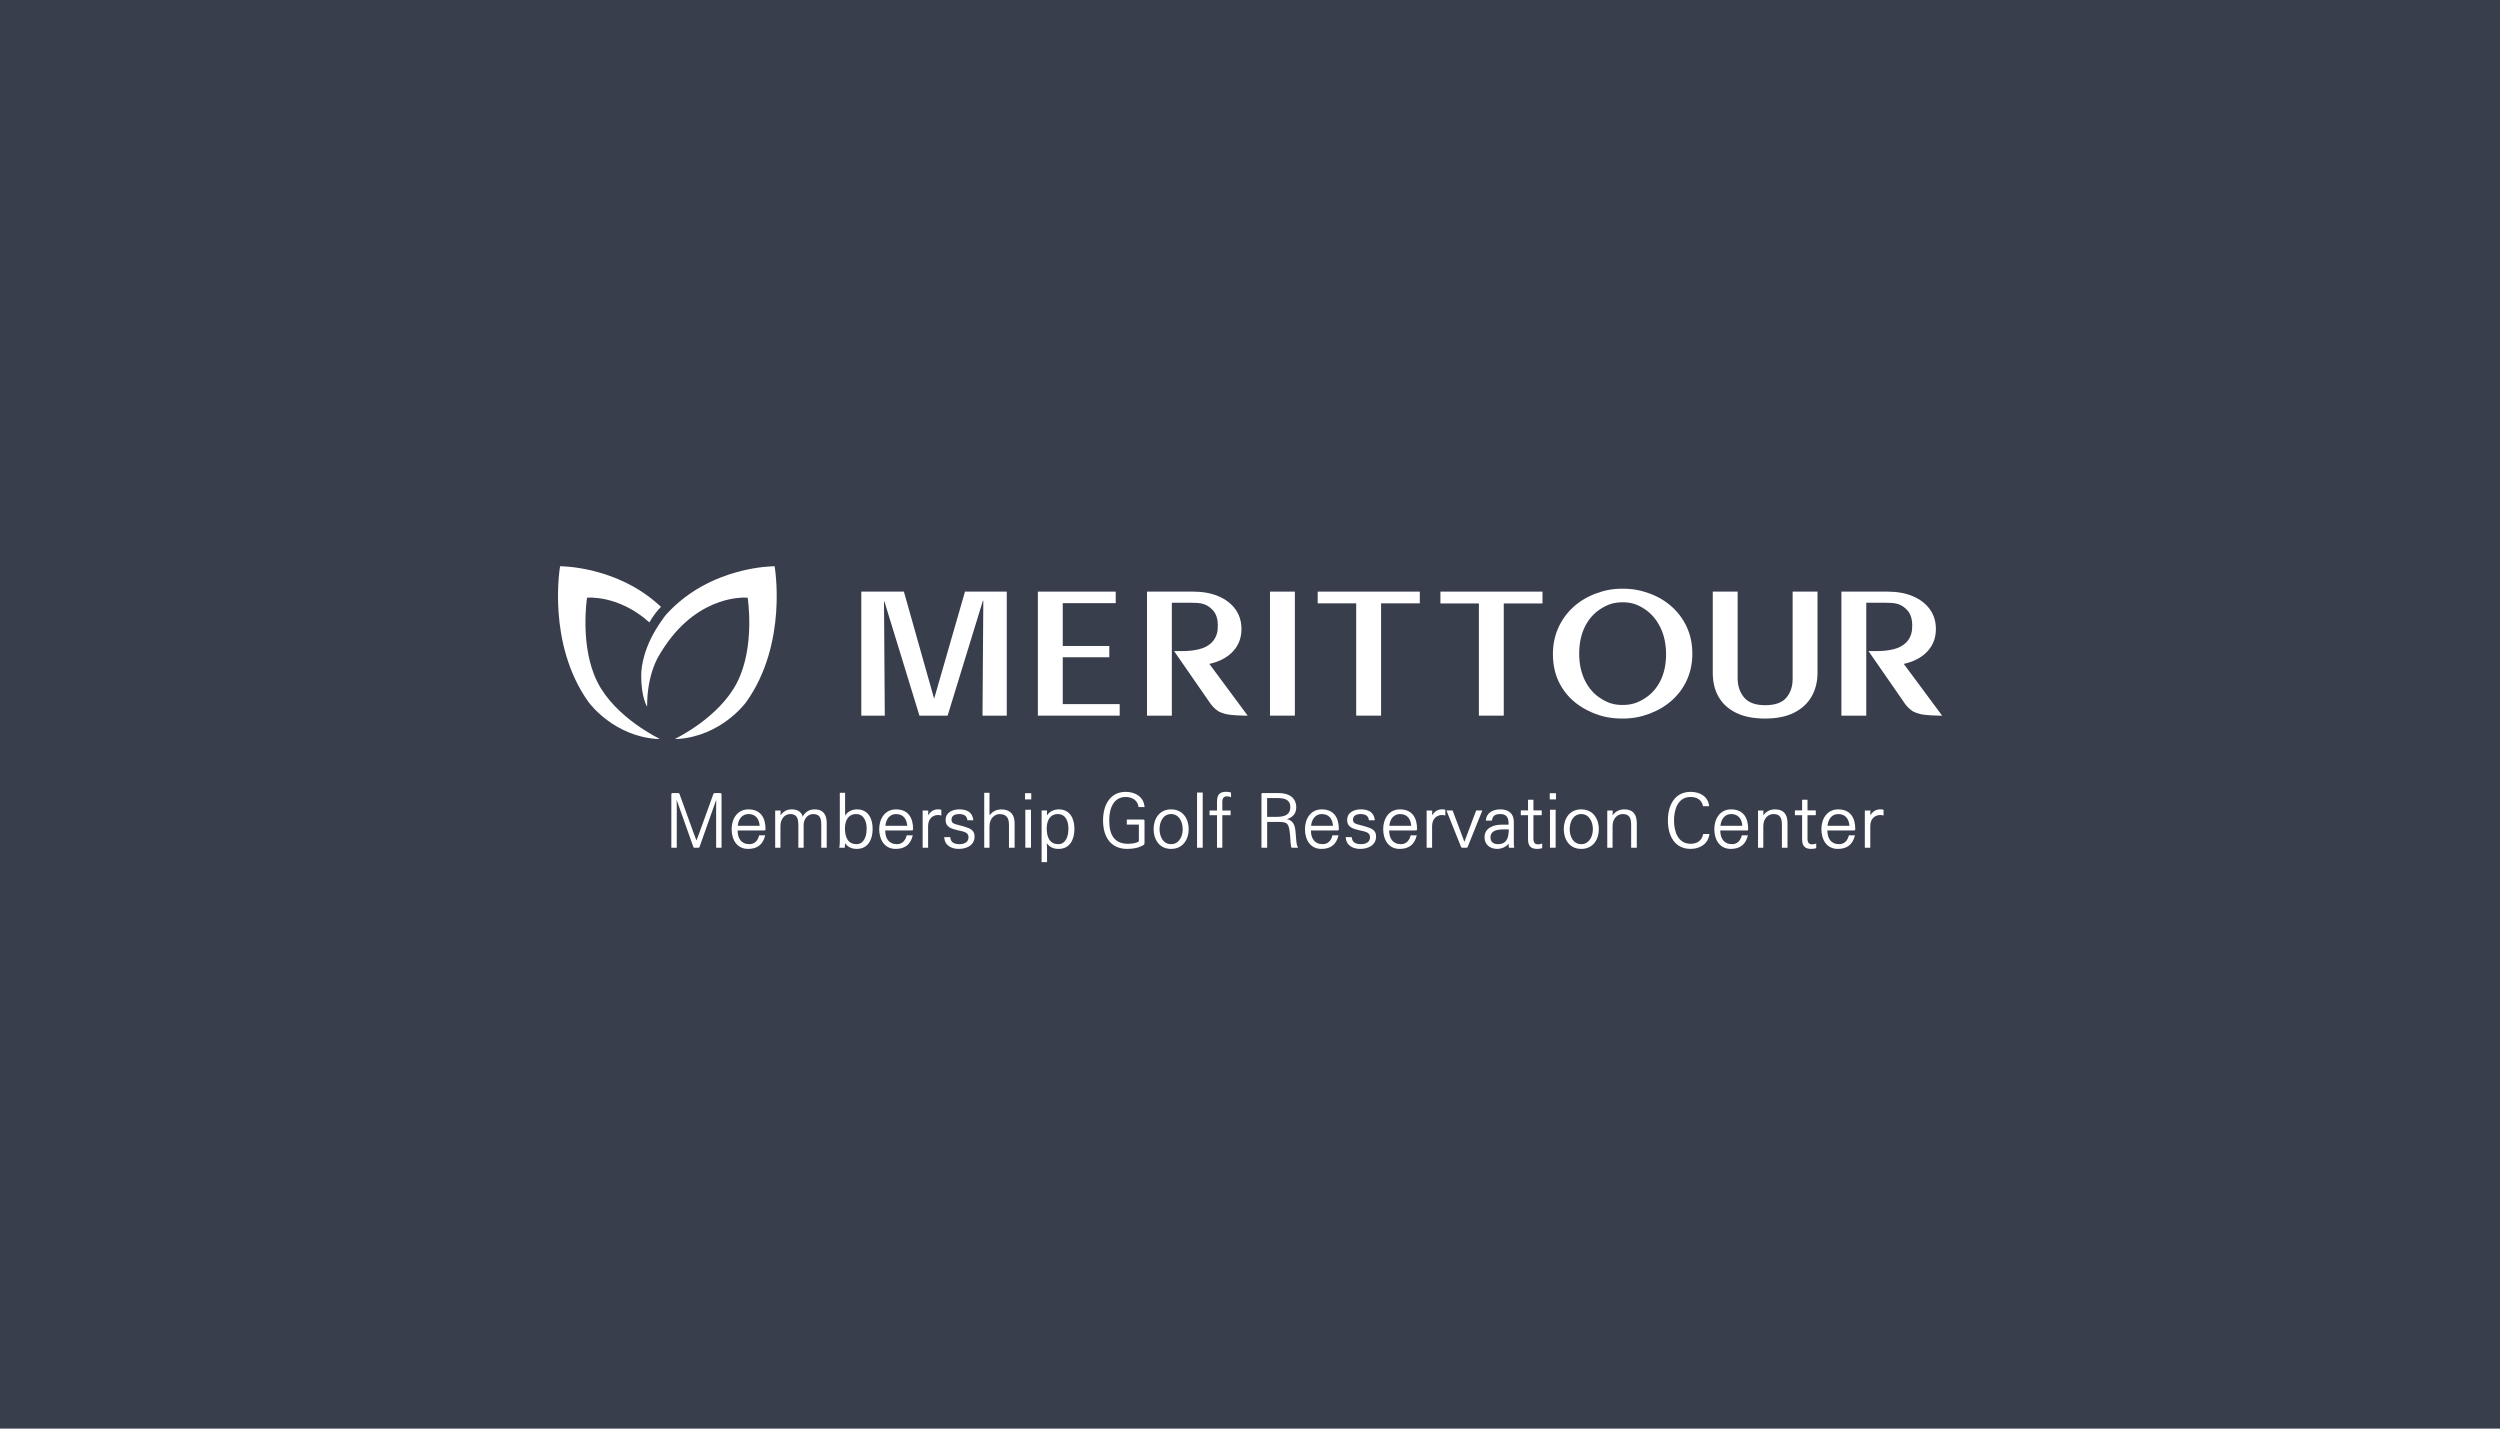
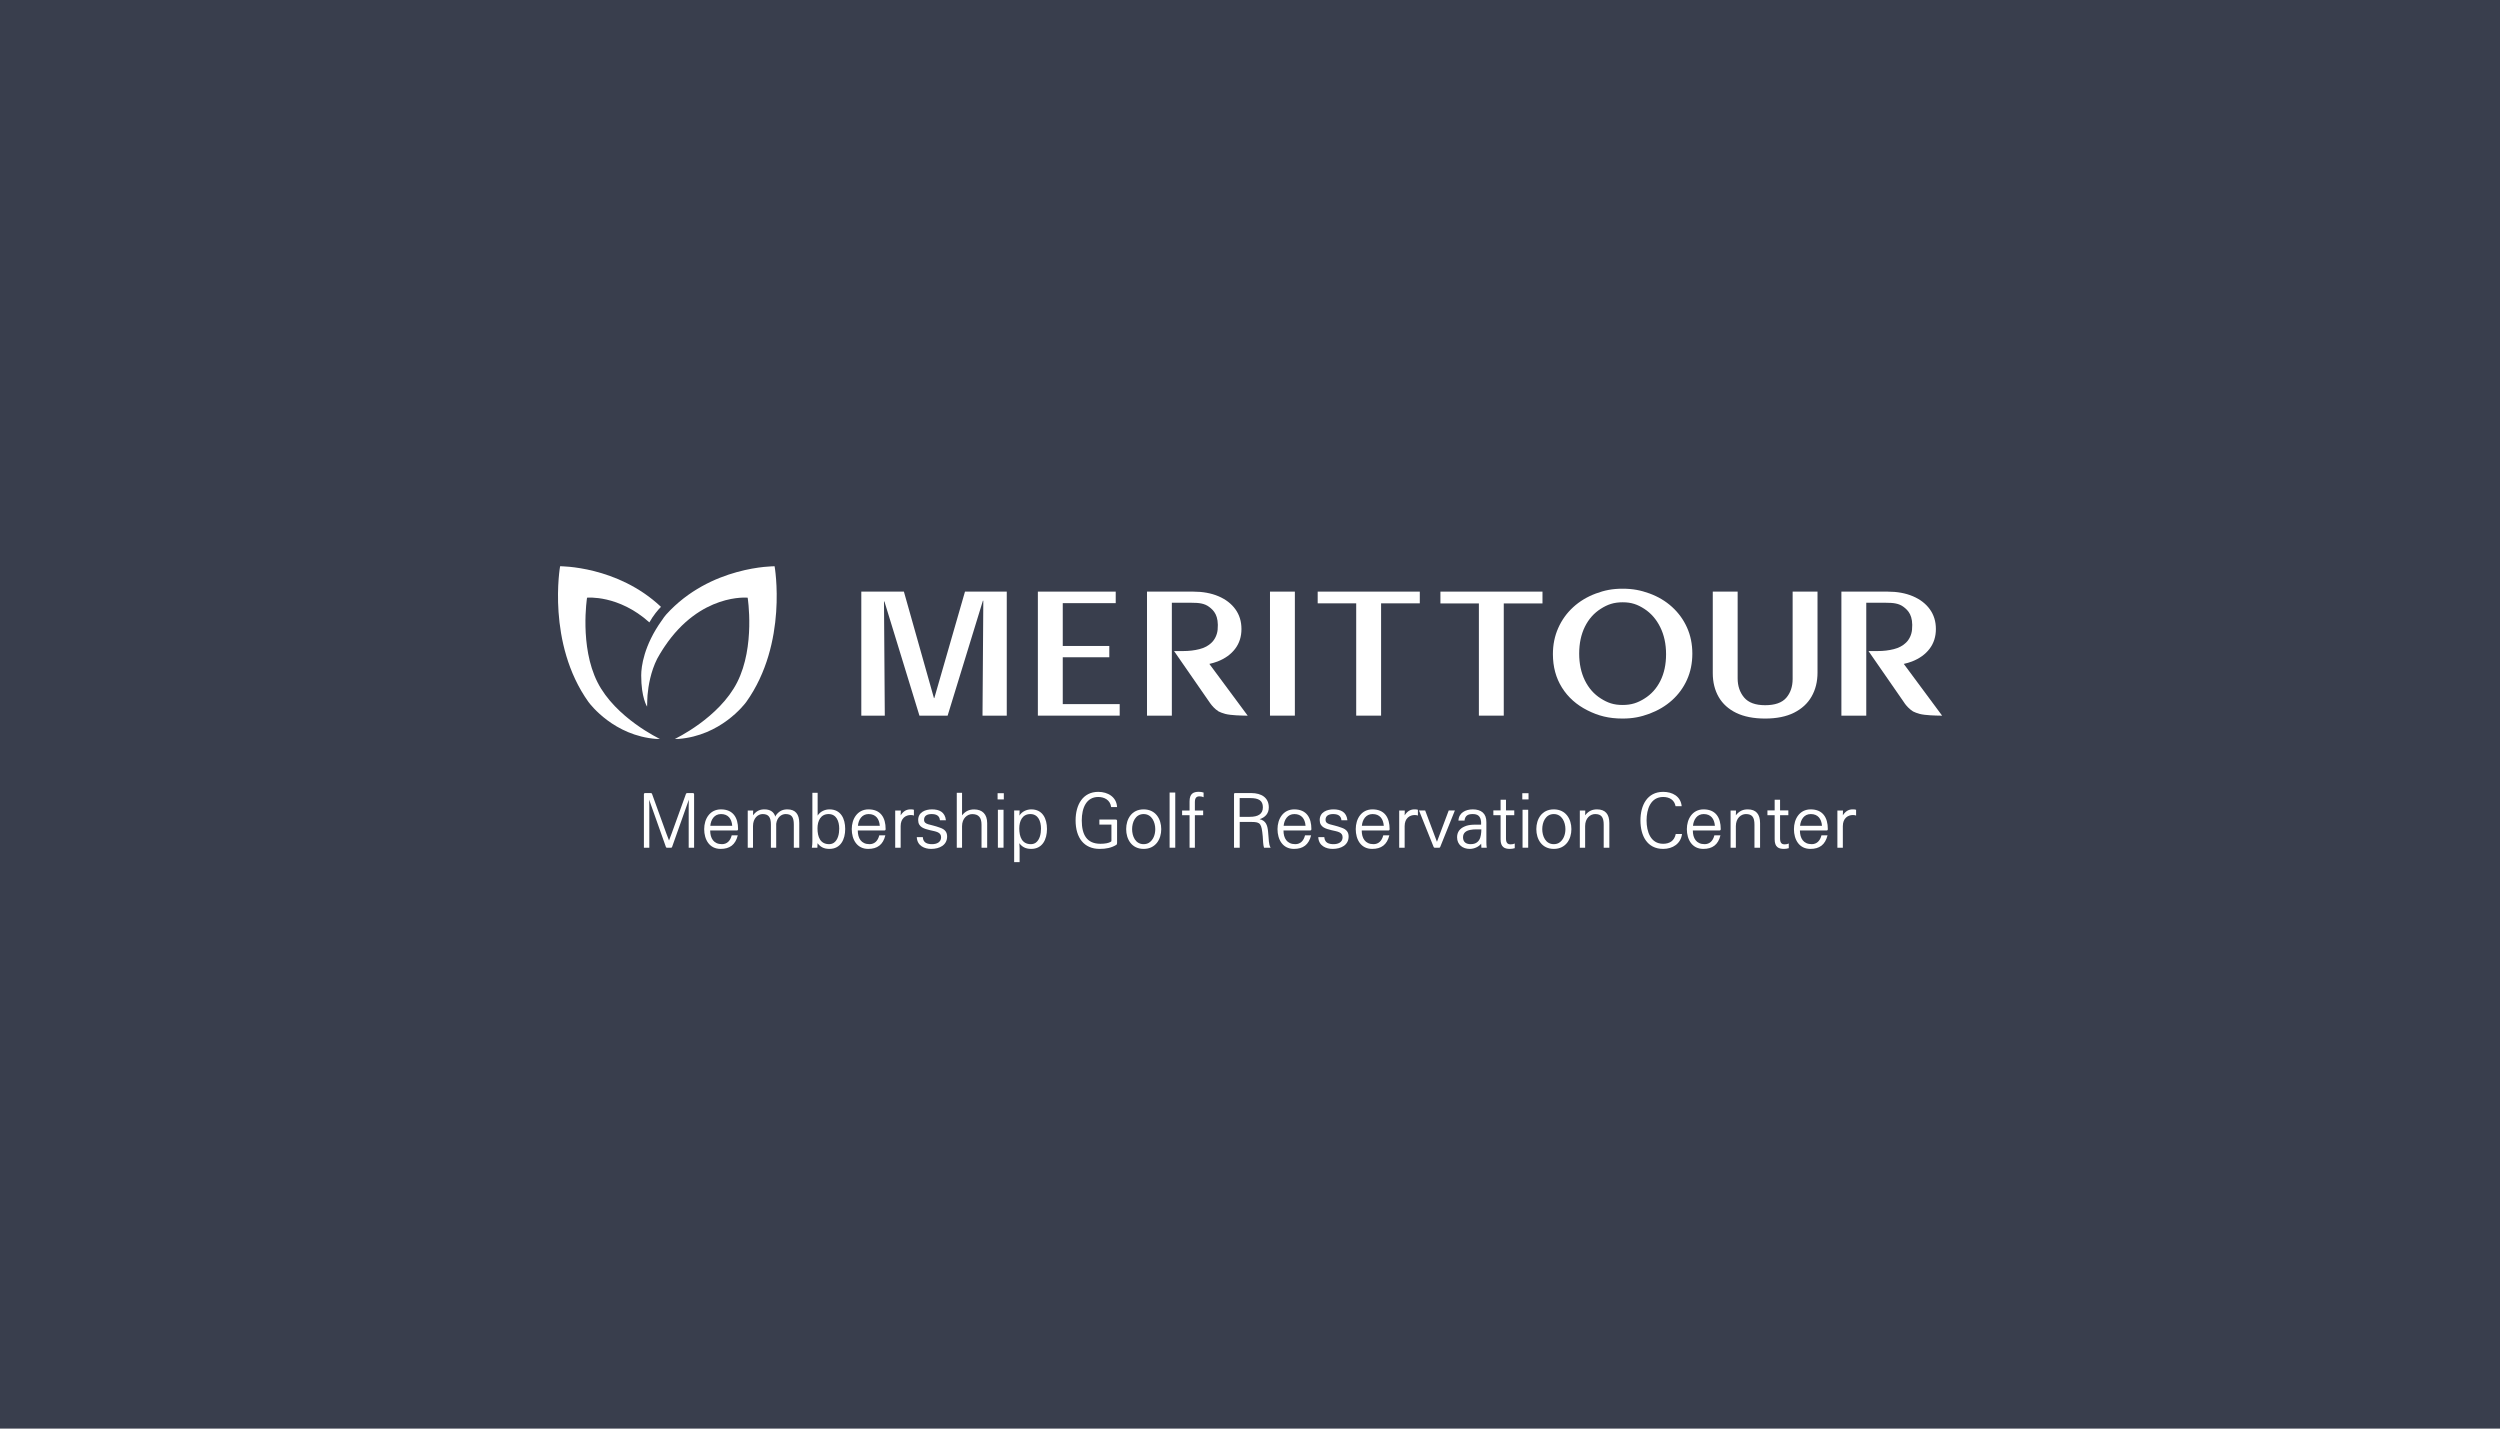
<svg xmlns="http://www.w3.org/2000/svg" width="700mm" height="400mm" viewBox="0 0 700 400">
  <rect width="700" height="400" fill="#393E4D" />
  <g id="logo" transform="translate(-79.1976,-55.9971) scale(3.429785)">
    <path fill-rule="nonzero" fill="#FFFFFF" d="M 99.367 73.316 L 99.336 73.316 L 96.883 64.625 L 93.406 64.625 L 93.406 74.75 L 95.324 74.75 L 95.258 65.43 L 95.293 65.43 L 98.152 74.75 L 100.453 74.75 L 103.332 65.371 L 103.367 65.371 L 103.301 74.75 L 105.281 74.75 L 105.281 64.625 L 101.871 64.625 Z M 99.367 73.316 " />
    <path fill-rule="nonzero" fill="#FFFFFF" d="M 109.852 69.984 L 113.652 69.984 L 113.652 69.062 L 109.852 69.062 L 109.852 65.566 L 114.176 65.566 L 114.176 64.625 L 107.82 64.625 L 107.82 74.75 L 114.5 74.75 L 114.5 73.809 L 109.852 73.809 Z M 109.852 69.984 " />
    <path fill-rule="nonzero" fill="#FFFFFF" d="M 126.77 74.75 L 128.801 74.75 L 128.801 64.625 L 126.77 64.625 Z M 126.77 74.75 " />
    <path fill-rule="nonzero" fill="#FFFFFF" d="M 130.664 65.582 L 133.809 65.582 L 133.809 74.75 L 135.84 74.75 L 135.84 65.582 L 139 65.582 L 139 64.625 L 130.664 64.625 Z M 130.664 65.582 " />
    <path fill-rule="nonzero" fill="#FFFFFF" d="M 140.684 65.59 L 143.824 65.59 L 143.824 74.75 L 145.855 74.75 L 145.855 65.59 L 149.016 65.59 L 149.016 64.625 L 140.684 64.625 Z M 140.684 65.59 " />
    <path fill-rule="nonzero" fill="#FFFFFF" d="M 158.637 71.918 C 158.328 72.535 157.891 73.016 157.336 73.359 C 156.777 73.707 156.281 73.879 155.551 73.879 C 154.828 73.879 154.336 73.703 153.781 73.352 C 153.223 73 152.789 72.508 152.477 71.875 C 152.168 71.238 152.012 70.512 152.012 69.688 C 152.012 68.852 152.168 68.121 152.477 67.492 C 152.789 66.863 153.223 66.375 153.781 66.023 C 154.336 65.672 154.836 65.496 155.566 65.496 C 156.285 65.496 156.777 65.676 157.328 66.031 C 157.879 66.387 158.312 66.887 158.629 67.527 C 158.945 68.164 159.105 68.902 159.105 69.738 C 159.105 70.57 158.949 71.297 158.637 71.918 M 159.594 65.875 C 159.07 65.398 158.453 65.031 157.746 64.773 C 157.035 64.516 156.402 64.387 155.551 64.387 C 154.707 64.387 154.078 64.52 153.371 64.781 C 152.66 65.047 152.043 65.418 151.52 65.898 C 150.996 66.379 150.59 66.945 150.301 67.598 C 150.012 68.246 149.867 68.957 149.867 69.73 C 149.867 70.766 150.113 71.676 150.609 72.465 C 151.105 73.254 151.797 73.871 152.684 74.316 C 153.566 74.762 154.426 74.988 155.551 74.988 C 156.402 74.988 157.035 74.855 157.746 74.594 C 158.453 74.328 159.07 73.965 159.594 73.492 C 160.117 73.02 160.527 72.461 160.816 71.816 C 161.105 71.172 161.25 70.461 161.25 69.688 C 161.25 68.914 161.105 68.203 160.816 67.559 C 160.527 66.914 160.117 66.352 159.594 65.875 " />
    <path fill-rule="nonzero" fill="#FFFFFF" d="M 169.438 71.754 C 169.438 72.379 169.262 72.895 168.914 73.297 C 168.562 73.699 167.988 73.898 167.191 73.898 C 166.406 73.898 165.836 73.691 165.48 73.273 C 165.129 72.855 164.949 72.336 164.949 71.711 L 164.949 64.625 L 162.918 64.625 L 162.918 71.281 C 162.918 72.023 163.082 72.676 163.402 73.23 C 163.723 73.785 164.203 74.219 164.836 74.527 C 165.469 74.832 166.254 74.988 167.191 74.988 C 168.133 74.988 168.918 74.828 169.551 74.512 C 170.184 74.191 170.664 73.754 170.984 73.191 C 171.305 72.633 171.469 71.98 171.469 71.234 L 171.469 64.625 L 169.438 64.625 Z M 169.438 71.754 " />
    <path fill-rule="nonzero" fill="#FFFFFF" d="M 122.492 70.328 C 123.105 70.09 123.582 69.746 123.926 69.293 C 124.27 68.84 124.441 68.301 124.441 67.676 C 124.441 67.062 124.277 66.527 123.949 66.07 C 123.621 65.613 123.16 65.258 122.566 65.004 C 121.973 64.75 121.281 64.625 120.496 64.625 L 116.73 64.625 L 116.73 74.75 L 118.758 74.75 L 118.758 65.535 L 120.379 65.535 C 120.961 65.535 121.418 65.582 121.801 65.871 C 122.184 66.16 122.605 66.574 122.496 67.742 C 122.453 68.156 122.266 68.535 122.008 68.785 C 121.754 69.039 121.418 69.219 121.012 69.32 C 120.602 69.426 120.16 69.477 119.691 69.477 L 118.938 69.477 L 121.824 73.645 L 121.918 73.777 C 122.035 73.934 122.254 74.203 122.574 74.406 C 122.719 74.477 122.898 74.551 123.121 74.609 C 123.574 74.73 124.461 74.746 124.805 74.75 L 124.949 74.75 L 121.82 70.527 C 122.055 70.473 122.281 70.41 122.492 70.328 " />
    <path fill-rule="nonzero" fill="#FFFFFF" d="M 86.328 62.555 C 86.328 62.555 81.09 62.504 77.48 66.492 C 77.359 66.625 77.238 66.797 77.117 66.984 L 77.121 66.973 C 75.652 69.027 75.438 70.758 75.438 71.461 C 75.434 73.289 75.918 74.016 75.918 74.016 C 75.922 73.691 75.938 73.375 75.953 73.086 C 76.02 72.312 76.211 71.168 76.738 70.113 C 76.895 69.832 77.051 69.562 77.215 69.312 C 77.258 69.246 77.309 69.176 77.344 69.117 C 80.289 64.727 84.129 65.121 84.129 65.121 C 84.129 65.121 84.758 69.09 83.277 72.02 C 81.801 74.945 78.184 76.652 78.184 76.652 L 78.477 76.652 C 81.918 76.387 83.852 73.852 84.012 73.637 C 87.441 68.832 86.328 62.555 86.328 62.555 " />
    <path fill-rule="nonzero" fill="#FFFFFF" d="M 71.867 72.02 C 70.391 69.09 71.016 65.121 71.016 65.121 C 71.016 65.121 73.566 64.859 76.105 67.137 C 76.434 66.551 76.805 66.121 77.051 65.867 C 73.492 62.512 68.816 62.555 68.816 62.555 C 68.816 62.555 67.707 68.832 71.133 73.637 C 71.293 73.852 73.23 76.387 76.668 76.652 L 76.965 76.652 C 76.965 76.652 73.344 74.945 71.867 72.02 " />
    <path fill-rule="nonzero" fill="#FFFFFF" d="M 179.184 70.328 C 179.793 70.09 180.273 69.746 180.617 69.293 C 180.961 68.84 181.133 68.301 181.133 67.676 C 181.133 67.062 180.969 66.527 180.641 66.07 C 180.312 65.613 179.852 65.258 179.258 65.004 C 178.664 64.75 177.973 64.625 177.184 64.625 L 173.418 64.625 L 173.418 74.75 L 175.449 74.75 L 175.449 65.535 L 177.07 65.535 C 177.648 65.535 178.109 65.582 178.492 65.871 C 178.871 66.16 179.297 66.574 179.184 67.742 C 179.145 68.156 178.957 68.535 178.699 68.785 C 178.441 69.039 178.109 69.219 177.703 69.32 C 177.293 69.426 176.852 69.477 176.383 69.477 L 175.629 69.477 L 178.516 73.645 L 178.605 73.777 C 178.723 73.934 178.945 74.203 179.266 74.406 C 179.41 74.477 179.59 74.551 179.812 74.609 C 180.266 74.73 181.152 74.746 181.496 74.75 L 181.641 74.75 L 178.512 70.527 C 178.746 70.473 178.973 70.41 179.184 70.328 " />
  </g>
-   <g id="slogan" transform="translate(-79.1976,-203.3838) scale(3.429785)">
+   <g id="slogan" transform="translate(-86.8823,-203.3838) scale(3.429785)">
    <path fill-rule="nonzero" fill="#FFFFFF" d="M 81.996 128.508 L 81.555 128.508 L 81.555 125.137 L 81.566 124.586 L 80.199 128.445 C 80.188 128.488 80.156 128.508 80.102 128.508 L 79.785 128.508 C 79.738 128.508 79.707 128.488 79.695 128.445 L 78.328 124.59 L 78.34 125.141 L 78.34 128.508 L 77.898 128.508 L 77.898 124.156 C 77.898 124.078 77.934 124.043 78 124.043 L 78.445 124.043 C 78.516 124.043 78.551 124.066 78.566 124.121 L 79.719 127.312 L 79.949 127.914 L 80.176 127.312 L 81.328 124.121 C 81.348 124.066 81.383 124.043 81.449 124.043 L 81.895 124.043 C 81.961 124.043 81.996 124.078 81.996 124.156 Z M 81.996 128.508 " />
    <path fill-rule="nonzero" fill="#FFFFFF" d="M 85.109 126.715 C 85.066 126.141 84.773 125.758 84.195 125.758 C 83.648 125.758 83.367 126.207 83.32 126.715 Z M 85.562 127.496 C 85.371 128.266 84.906 128.602 84.16 128.602 C 83.242 128.602 82.82 127.836 82.82 126.988 C 82.82 126.152 83.281 125.375 84.188 125.375 C 85.18 125.375 85.586 126.051 85.586 126.984 C 85.586 127.059 85.551 127.098 85.484 127.098 L 83.309 127.098 C 83.309 127.723 83.586 128.215 84.273 128.215 C 84.676 128.215 84.953 127.949 85.066 127.496 Z M 85.562 127.496 " />
    <path fill-rule="nonzero" fill="#FFFFFF" d="M 90.582 128.508 L 90.137 128.508 L 90.137 126.617 C 90.137 126.02 89.969 125.758 89.465 125.758 C 89.125 125.758 88.766 126.027 88.699 126.551 L 88.699 128.508 L 88.266 128.508 L 88.266 126.617 C 88.266 126.02 88.078 125.758 87.594 125.758 C 87.207 125.758 86.805 126.094 86.805 126.742 L 86.805 128.508 L 86.375 128.508 L 86.375 125.469 L 86.82 125.469 L 86.805 125.859 C 87.086 125.5 87.355 125.375 87.738 125.375 C 88.203 125.375 88.504 125.57 88.629 125.969 L 88.676 125.859 C 88.945 125.5 89.234 125.375 89.613 125.375 C 90.266 125.375 90.582 125.77 90.582 126.492 Z M 90.582 128.508 " />
    <path fill-rule="nonzero" fill="#FFFFFF" d="M 93.844 126.945 C 93.844 126.332 93.605 125.758 92.977 125.758 C 92.328 125.758 92.07 126.309 92.07 126.93 C 92.07 127.629 92.301 128.215 93.02 128.215 C 93.168 128.215 93.305 128.172 93.418 128.094 C 93.738 127.855 93.844 127.391 93.844 126.945 M 92.059 128.508 L 91.609 128.508 C 91.641 128.363 91.652 128.129 91.652 127.969 L 91.652 124.02 L 92.082 124.02 L 92.082 125.883 C 92.289 125.543 92.684 125.375 93.051 125.375 C 93.977 125.375 94.332 126.133 94.332 126.977 C 94.332 127.832 93.957 128.602 93.043 128.602 C 92.559 128.602 92.289 128.418 92.074 128.137 Z M 92.059 128.508 " />
    <path fill-rule="nonzero" fill="#FFFFFF" d="M 97.156 126.715 C 97.113 126.141 96.82 125.758 96.242 125.758 C 95.699 125.758 95.418 126.207 95.371 126.715 Z M 97.609 127.496 C 97.422 128.266 96.953 128.602 96.207 128.602 C 95.293 128.602 94.867 127.836 94.867 126.988 C 94.867 126.152 95.328 125.375 96.238 125.375 C 97.227 125.375 97.633 126.051 97.633 126.984 C 97.633 127.059 97.598 127.098 97.531 127.098 L 95.359 127.098 C 95.359 127.723 95.633 128.215 96.32 128.215 C 96.727 128.215 97 127.949 97.113 127.496 Z M 97.609 127.496 " />
    <path fill-rule="nonzero" fill="#FFFFFF" d="M 98.859 128.508 L 98.414 128.508 L 98.414 125.469 L 98.875 125.469 L 98.859 125.859 C 99.094 125.5 99.352 125.375 99.66 125.375 C 99.758 125.375 99.875 125.379 99.941 125.406 L 99.941 125.879 C 99.852 125.848 99.793 125.836 99.68 125.836 C 99.277 125.836 98.859 126.094 98.859 126.742 Z M 98.859 128.508 " />
    <path fill-rule="nonzero" fill="#FFFFFF" d="M 102.066 126.266 C 102.035 125.863 101.73 125.758 101.383 125.758 C 101.066 125.758 100.77 125.871 100.77 126.219 C 100.77 126.652 101.254 126.562 102.066 126.867 C 102.496 127.008 102.652 127.25 102.652 127.59 C 102.652 128.293 102.035 128.602 101.348 128.602 C 100.824 128.602 100.207 128.363 100.176 127.641 L 100.668 127.641 C 100.695 128.113 101.043 128.215 101.43 128.215 C 101.797 128.215 102.16 128.062 102.16 127.652 C 102.16 127.223 101.73 127.184 101.254 127.074 C 100.785 126.957 100.289 126.84 100.289 126.246 C 100.289 125.594 100.887 125.375 101.414 125.375 C 102.004 125.375 102.477 125.582 102.555 126.266 Z M 102.066 126.266 " />
    <path fill-rule="nonzero" fill="#FFFFFF" d="M 105.922 128.508 L 105.461 128.508 L 105.461 126.625 C 105.461 126.027 105.211 125.762 104.703 125.762 C 104.301 125.762 103.871 126.098 103.871 126.75 L 103.871 128.508 L 103.441 128.508 L 103.441 124.02 L 103.871 124.02 L 103.871 125.863 C 104.152 125.508 104.469 125.379 104.859 125.379 C 105.535 125.379 105.922 125.777 105.922 126.496 Z M 105.922 128.508 " />
    <path fill-rule="nonzero" fill="#FFFFFF" d="M 107.258 128.504 L 106.797 128.504 L 106.797 125.406 L 107.258 125.406 Z M 107.281 124.562 L 106.773 124.562 L 106.773 124.055 L 107.281 124.055 Z M 107.281 124.562 " />
    <path fill-rule="nonzero" fill="#FFFFFF" d="M 110.316 126.945 C 110.316 126.332 110.078 125.758 109.449 125.758 C 108.801 125.758 108.543 126.309 108.543 126.93 C 108.543 127.629 108.773 128.215 109.492 128.215 C 109.641 128.215 109.777 128.172 109.891 128.094 C 110.211 127.855 110.316 127.391 110.316 126.945 M 108.57 129.68 L 108.125 129.68 L 108.125 125.465 L 108.57 125.465 L 108.555 125.883 C 108.762 125.543 109.156 125.375 109.523 125.375 C 110.449 125.375 110.805 126.133 110.805 126.977 C 110.805 127.832 110.43 128.602 109.516 128.602 C 109.031 128.602 108.762 128.418 108.547 128.137 L 108.57 128.559 Z M 108.57 129.68 " />
    <path fill-rule="nonzero" fill="#FFFFFF" d="M 116.527 128.105 C 116.527 128.203 116.516 128.238 116.449 128.281 C 116.066 128.512 115.637 128.602 115.105 128.602 C 113.832 128.602 113.141 127.695 113.141 126.277 C 113.141 124.988 113.738 123.945 114.992 123.945 C 115.77 123.945 116.48 124.359 116.527 125.184 L 116.043 125.184 C 115.969 124.609 115.488 124.363 114.992 124.363 C 114.02 124.363 113.645 125.254 113.645 126.277 C 113.645 127.461 114.07 128.184 115.172 128.184 C 115.531 128.184 115.852 128.129 116.02 128.016 C 116.051 128 116.066 127.98 116.066 127.926 L 116.066 126.617 L 115.082 126.617 L 115.082 126.207 L 116.414 126.207 C 116.492 126.207 116.527 126.242 116.527 126.32 Z M 116.527 128.105 " />
    <path fill-rule="nonzero" fill="#FFFFFF" d="M 119.645 126.988 C 119.645 126.422 119.363 125.758 118.695 125.758 C 118.023 125.758 117.754 126.422 117.754 126.988 C 117.754 127.562 118.023 128.215 118.695 128.215 C 118.859 128.215 119.004 128.176 119.125 128.105 C 119.484 127.875 119.645 127.441 119.645 126.988 M 118.695 128.602 C 117.715 128.602 117.27 127.805 117.27 126.988 C 117.27 126.168 117.715 125.375 118.695 125.375 C 119.68 125.375 120.133 126.168 120.133 126.988 C 120.133 127.395 120.02 127.801 119.781 128.105 C 119.547 128.398 119.195 128.602 118.695 128.602 " />
    <path fill-rule="nonzero" fill="#FFFFFF" d="M 121.277 128.504 L 120.816 128.504 L 120.816 124 L 121.277 124 Z M 121.277 128.504 " />
    <path fill-rule="nonzero" fill="#FFFFFF" d="M 122.879 128.508 L 122.445 128.508 L 122.445 125.848 L 121.836 125.848 L 121.836 125.469 L 122.445 125.469 L 122.445 124.723 C 122.445 124.086 122.762 123.941 123.195 123.941 C 123.324 123.941 123.465 123.957 123.59 124 L 123.59 124.383 C 123.488 124.336 123.398 124.312 123.258 124.312 C 123.035 124.312 122.879 124.406 122.879 124.781 L 122.879 125.469 L 123.555 125.469 L 123.555 125.848 L 122.879 125.848 Z M 122.879 128.508 " />
    <path fill-rule="nonzero" fill="#FFFFFF" d="M 127.359 125.984 C 128.035 125.984 128.43 125.758 128.43 125.207 C 128.43 124.656 128.094 124.453 127.395 124.453 L 126.535 124.453 L 126.535 125.984 Z M 128.523 128.504 C 128.445 128.27 128.441 127.879 128.418 127.566 C 128.32 126.559 128.25 126.402 127.527 126.402 L 126.539 126.402 L 126.539 128.504 L 126.074 128.504 L 126.074 124.156 C 126.074 124.066 126.094 124.043 126.18 124.043 L 127.477 124.043 C 128.328 124.043 128.914 124.426 128.914 125.215 C 128.914 125.715 128.617 126.027 128.164 126.176 C 128.672 126.289 128.805 126.672 128.852 127.168 C 128.93 127.887 128.887 128.203 129.062 128.504 Z M 128.523 128.504 " />
    <path fill-rule="nonzero" fill="#FFFFFF" d="M 131.914 126.715 C 131.871 126.141 131.578 125.758 131 125.758 C 130.457 125.758 130.176 126.207 130.125 126.715 Z M 132.367 127.496 C 132.176 128.266 131.711 128.602 130.965 128.602 C 130.047 128.602 129.625 127.836 129.625 126.988 C 129.625 126.152 130.086 125.375 130.992 125.375 C 131.984 125.375 132.391 126.051 132.391 126.984 C 132.391 127.059 132.355 127.098 132.289 127.098 L 130.113 127.098 C 130.113 127.723 130.391 128.215 131.078 128.215 C 131.484 128.215 131.758 127.949 131.871 127.496 Z M 132.367 127.496 " />
    <path fill-rule="nonzero" fill="#FFFFFF" d="M 134.844 126.266 C 134.812 125.863 134.508 125.758 134.16 125.758 C 133.848 125.758 133.547 125.871 133.547 126.219 C 133.547 126.652 134.031 126.562 134.844 126.867 C 135.273 127.008 135.43 127.25 135.43 127.59 C 135.43 128.293 134.812 128.602 134.125 128.602 C 133.602 128.602 132.984 128.363 132.953 127.641 L 133.445 127.641 C 133.477 128.113 133.82 128.215 134.211 128.215 C 134.574 128.215 134.938 128.062 134.938 127.652 C 134.938 127.223 134.508 127.184 134.031 127.074 C 133.566 126.957 133.07 126.84 133.07 126.246 C 133.07 125.594 133.668 125.375 134.191 125.375 C 134.785 125.375 135.258 125.582 135.332 126.266 Z M 134.844 126.266 " />
    <path fill-rule="nonzero" fill="#FFFFFF" d="M 138.301 126.715 C 138.258 126.141 137.965 125.758 137.387 125.758 C 136.84 125.758 136.559 126.207 136.512 126.715 Z M 138.754 127.496 C 138.562 128.266 138.098 128.602 137.348 128.602 C 136.434 128.602 136.012 127.836 136.012 126.988 C 136.012 126.152 136.469 125.375 137.379 125.375 C 138.371 125.375 138.777 126.051 138.777 126.984 C 138.777 127.059 138.742 127.098 138.676 127.098 L 136.5 127.098 C 136.5 127.723 136.777 128.215 137.465 128.215 C 137.867 128.215 138.145 127.949 138.258 127.496 Z M 138.754 127.496 " />
    <path fill-rule="nonzero" fill="#FFFFFF" d="M 140.004 128.508 L 139.559 128.508 L 139.559 125.469 L 140.016 125.469 L 140.004 125.859 C 140.238 125.5 140.496 125.375 140.805 125.375 C 140.898 125.375 141.02 125.379 141.086 125.406 L 141.086 125.879 C 140.996 125.848 140.938 125.836 140.824 125.836 C 140.422 125.836 140.004 126.094 140.004 126.742 Z M 140.004 128.508 " />
    <path fill-rule="nonzero" fill="#FFFFFF" d="M 142.906 128.445 C 142.891 128.488 142.863 128.508 142.809 128.508 L 142.469 128.508 C 142.422 128.508 142.391 128.488 142.371 128.445 L 141.176 125.465 L 141.68 125.465 L 142.641 128.023 L 143.602 125.465 L 144.105 125.465 Z M 142.906 128.445 " />
    <path fill-rule="nonzero" fill="#FFFFFF" d="M 146.266 127.012 C 145.809 127.012 144.77 126.906 144.77 127.656 C 144.77 128.066 145.051 128.215 145.391 128.215 C 145.531 128.215 145.645 128.195 145.738 128.16 C 146.043 128.039 146.18 127.781 146.227 127.465 C 146.25 127.316 146.266 127.168 146.266 127.012 M 146.27 128.508 L 146.25 128.176 C 146.078 128.41 145.703 128.602 145.32 128.602 C 144.746 128.602 144.285 128.262 144.285 127.652 C 144.285 127.223 144.512 126.934 144.895 126.773 C 145.297 126.582 145.875 126.625 146.246 126.625 L 146.246 126.402 C 146.203 125.906 145.957 125.758 145.559 125.758 C 145.199 125.758 144.938 125.863 144.891 126.293 L 144.395 126.293 C 144.422 125.656 144.973 125.375 145.566 125.375 C 146.25 125.375 146.684 125.703 146.676 126.422 L 146.676 128.047 C 146.676 128.184 146.684 128.387 146.707 128.508 Z M 146.27 128.508 " />
    <path fill-rule="nonzero" fill="#FFFFFF" d="M 148.992 128.543 C 148.867 128.582 148.723 128.602 148.598 128.602 C 148.16 128.602 147.836 128.457 147.836 127.82 L 147.836 125.848 L 147.246 125.848 L 147.246 125.457 L 147.836 125.457 L 147.836 124.59 L 148.277 124.59 L 148.277 125.457 L 148.953 125.457 L 148.953 125.848 L 148.277 125.848 L 148.277 127.758 C 148.277 128.137 148.434 128.23 148.656 128.23 C 148.801 128.23 148.891 128.207 148.992 128.16 Z M 148.992 128.543 " />
    <path fill-rule="nonzero" fill="#FFFFFF" d="M 150.09 128.504 L 149.629 128.504 L 149.629 125.406 L 150.09 125.406 Z M 150.117 124.562 L 149.609 124.562 L 149.609 124.055 L 150.117 124.055 Z M 150.117 124.562 " />
    <path fill-rule="nonzero" fill="#FFFFFF" d="M 153.129 126.988 C 153.129 126.422 152.848 125.758 152.18 125.758 C 151.508 125.758 151.238 126.422 151.238 126.988 C 151.238 127.562 151.508 128.215 152.18 128.215 C 152.344 128.215 152.488 128.176 152.609 128.105 C 152.965 127.875 153.129 127.441 153.129 126.988 M 152.18 128.602 C 151.199 128.602 150.754 127.805 150.754 126.988 C 150.754 126.168 151.199 125.375 152.18 125.375 C 153.164 125.375 153.617 126.168 153.617 126.988 C 153.617 127.395 153.504 127.801 153.266 128.105 C 153.031 128.398 152.68 128.602 152.18 128.602 " />
    <path fill-rule="nonzero" fill="#FFFFFF" d="M 156.715 128.508 L 156.254 128.508 L 156.254 126.617 C 156.254 126.02 156.062 125.758 155.555 125.758 C 155.156 125.758 154.738 126.094 154.738 126.742 L 154.738 128.508 L 154.305 128.508 L 154.305 125.469 L 154.75 125.469 L 154.738 125.859 C 155.02 125.5 155.324 125.375 155.711 125.375 C 156.387 125.375 156.715 125.77 156.715 126.492 Z M 156.715 128.508 " />
    <path fill-rule="nonzero" fill="#FFFFFF" d="M 162.648 127.383 C 162.551 128.172 161.895 128.602 161.109 128.602 C 159.797 128.602 159.254 127.52 159.254 126.277 C 159.254 125.051 159.801 123.945 161.109 123.945 C 161.859 123.945 162.543 124.305 162.621 125.117 L 162.121 125.117 C 162.031 124.617 161.637 124.363 161.109 124.363 C 160.078 124.363 159.754 125.363 159.754 126.277 C 159.754 127.188 160.078 128.184 161.109 128.184 C 161.613 128.184 162.023 127.957 162.137 127.383 Z M 162.648 127.383 " />
    <path fill-rule="nonzero" fill="#FFFFFF" d="M 165.332 126.715 C 165.289 126.141 164.996 125.758 164.418 125.758 C 163.875 125.758 163.594 126.207 163.543 126.715 Z M 165.785 127.496 C 165.598 128.266 165.129 128.602 164.383 128.602 C 163.469 128.602 163.043 127.836 163.043 126.988 C 163.043 126.152 163.504 125.375 164.41 125.375 C 165.402 125.375 165.809 126.051 165.809 126.984 C 165.809 127.059 165.773 127.098 165.707 127.098 L 163.531 127.098 C 163.531 127.723 163.809 128.215 164.496 128.215 C 164.902 128.215 165.176 127.949 165.289 127.496 Z M 165.785 127.496 " />
    <path fill-rule="nonzero" fill="#FFFFFF" d="M 169.02 128.508 L 168.562 128.508 L 168.562 126.617 C 168.562 126.02 168.371 125.758 167.863 125.758 C 167.461 125.758 167.043 126.094 167.043 126.742 L 167.043 128.508 L 166.613 128.508 L 166.613 125.469 L 167.055 125.469 L 167.043 125.859 C 167.324 125.5 167.629 125.375 168.016 125.375 C 168.691 125.375 169.02 125.77 169.02 126.492 Z M 169.02 128.508 " />
    <path fill-rule="nonzero" fill="#FFFFFF" d="M 171.363 128.543 C 171.238 128.582 171.094 128.602 170.969 128.602 C 170.535 128.602 170.211 128.457 170.211 127.82 L 170.211 125.848 L 169.621 125.848 L 169.621 125.457 L 170.211 125.457 L 170.211 124.59 L 170.652 124.59 L 170.652 125.457 L 171.328 125.457 L 171.328 125.848 L 170.652 125.848 L 170.652 127.758 C 170.652 128.137 170.809 128.23 171.031 128.23 C 171.176 128.23 171.262 128.207 171.363 128.16 Z M 171.363 128.543 " />
    <path fill-rule="nonzero" fill="#FFFFFF" d="M 174.074 126.715 C 174.031 126.141 173.738 125.758 173.16 125.758 C 172.613 125.758 172.336 126.207 172.285 126.715 Z M 174.527 127.496 C 174.336 128.266 173.871 128.602 173.125 128.602 C 172.207 128.602 171.785 127.836 171.785 126.988 C 171.785 126.152 172.246 125.375 173.152 125.375 C 174.145 125.375 174.551 126.051 174.551 126.984 C 174.551 127.059 174.516 127.098 174.449 127.098 L 172.273 127.098 C 172.273 127.723 172.551 128.215 173.238 128.215 C 173.641 128.215 173.918 127.949 174.031 127.496 Z M 174.527 127.496 " />
    <path fill-rule="nonzero" fill="#FFFFFF" d="M 175.777 128.508 L 175.332 128.508 L 175.332 125.469 L 175.789 125.469 L 175.777 125.859 C 176.012 125.5 176.27 125.375 176.578 125.375 C 176.676 125.375 176.793 125.379 176.859 125.406 L 176.859 125.879 C 176.77 125.848 176.711 125.836 176.598 125.836 C 176.195 125.836 175.777 126.094 175.777 126.742 Z M 175.777 128.508 " />
  </g>
</svg>
